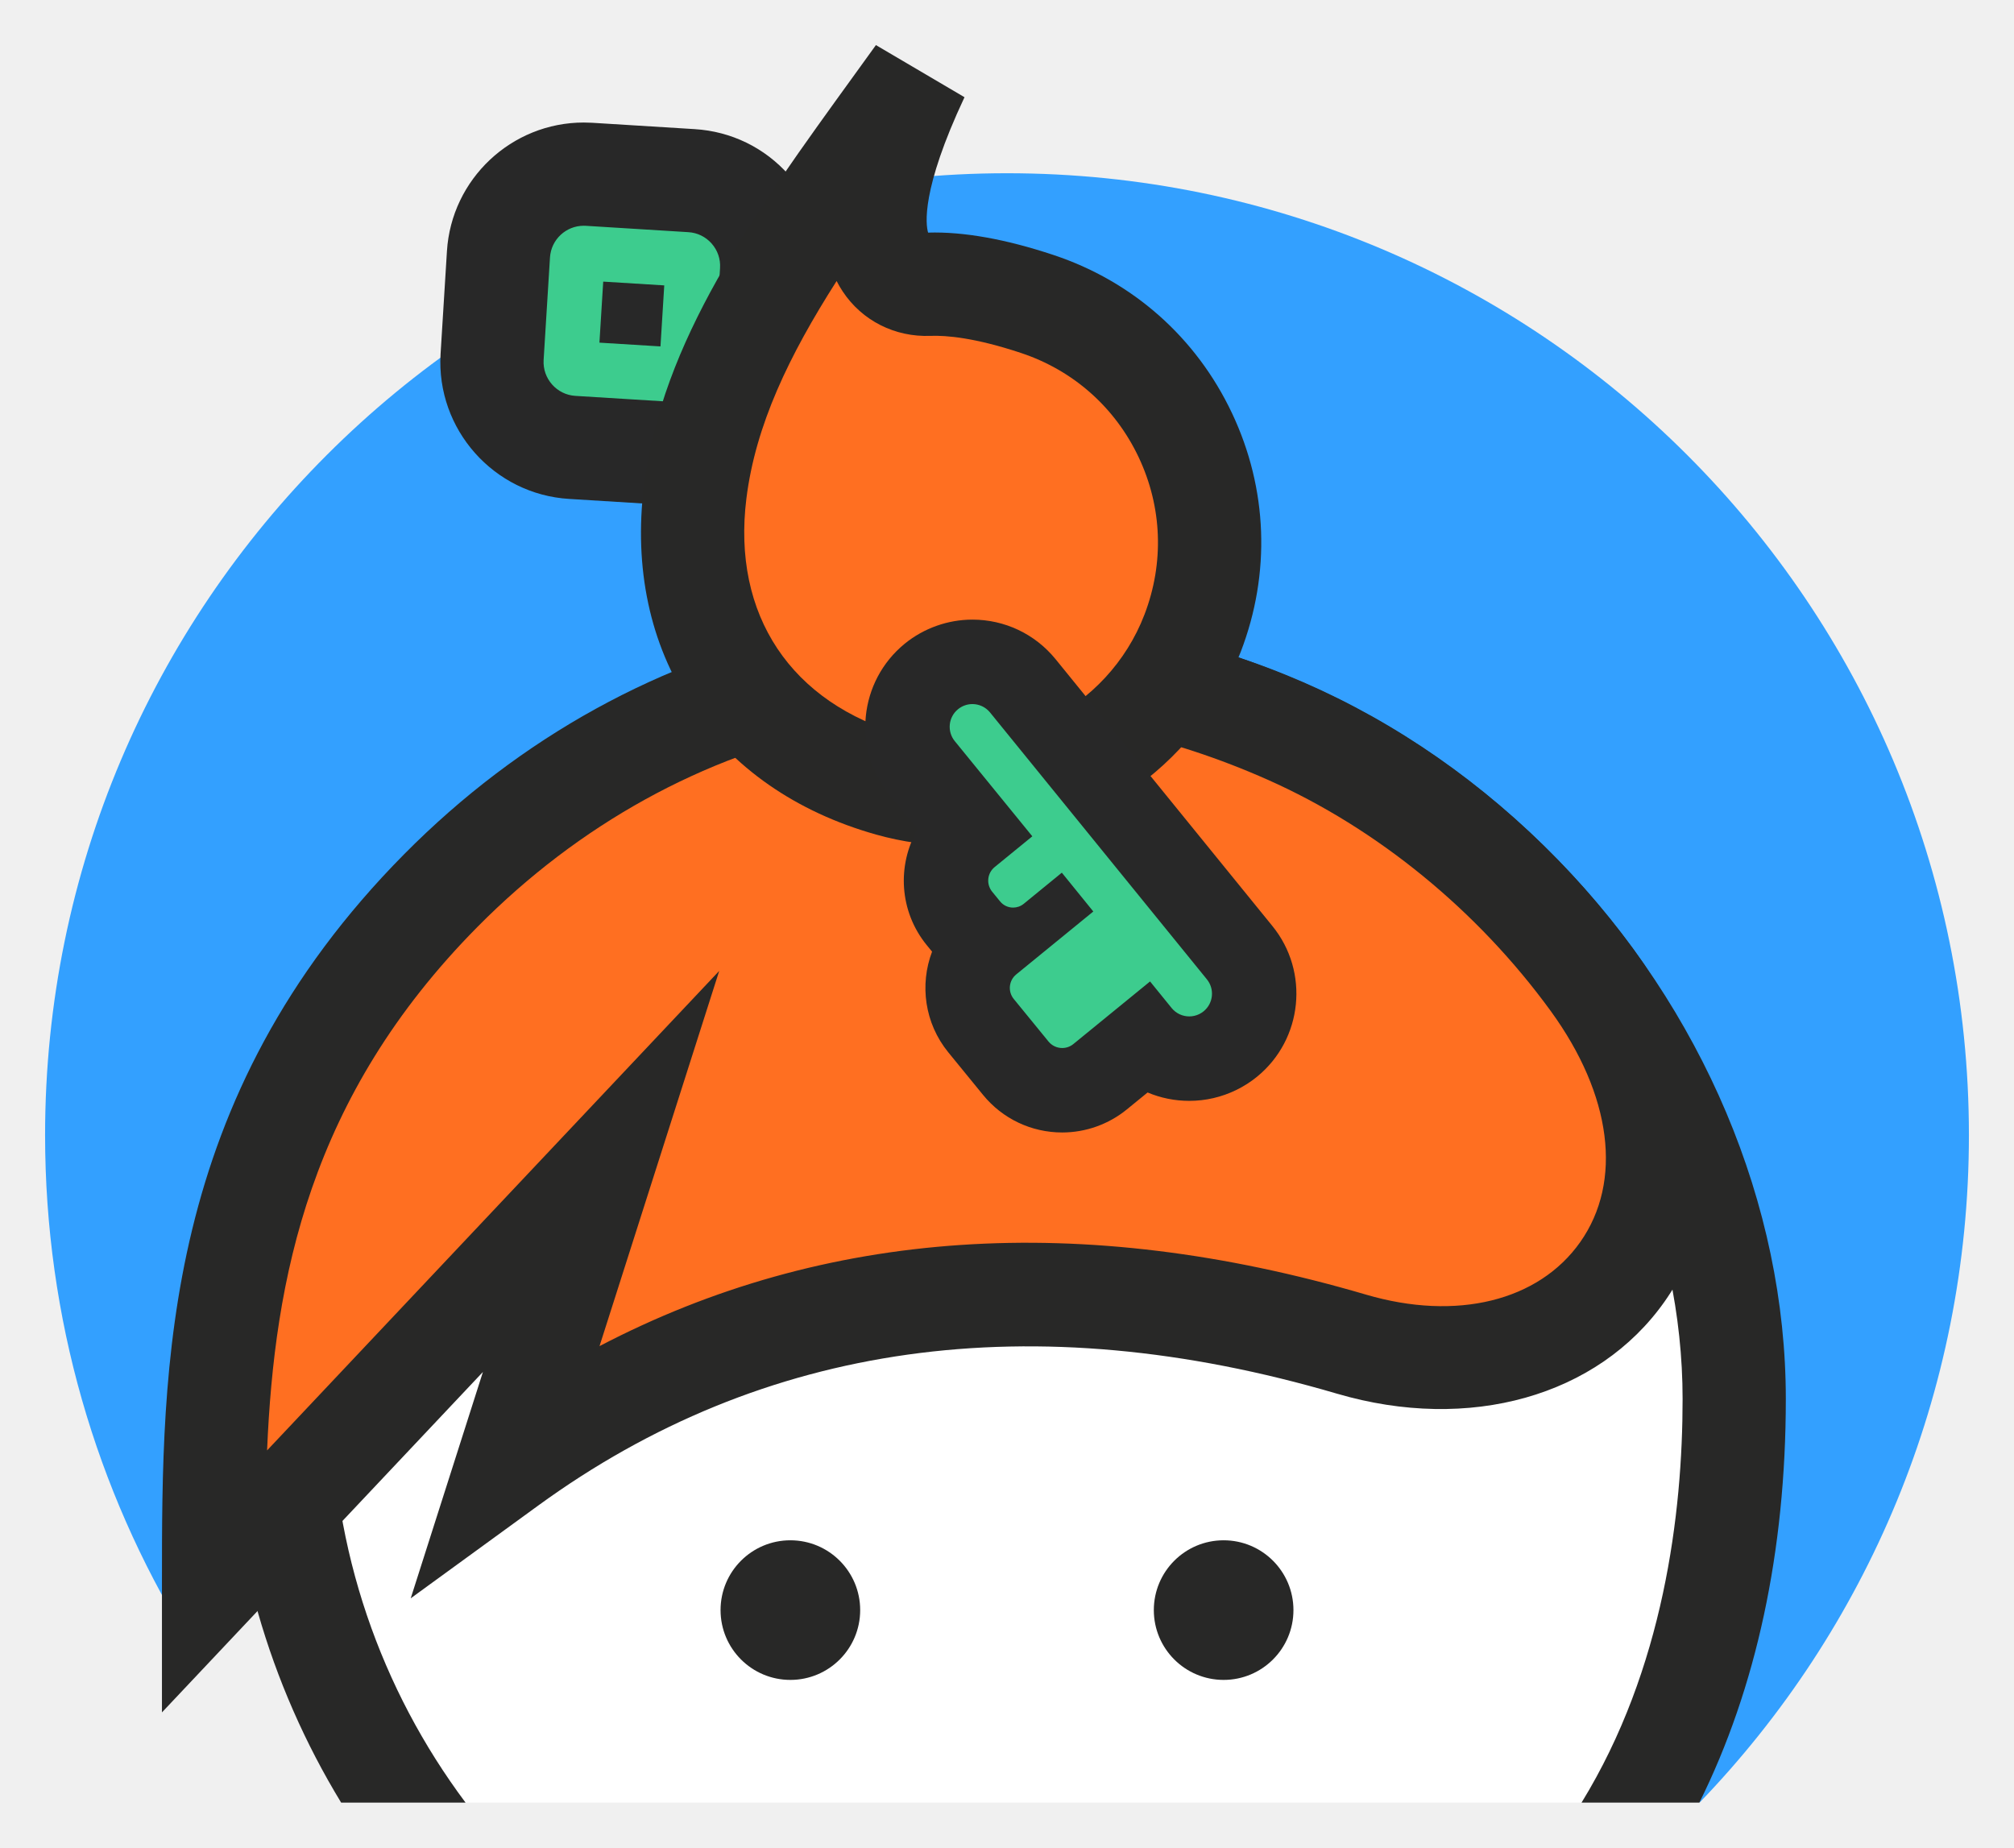
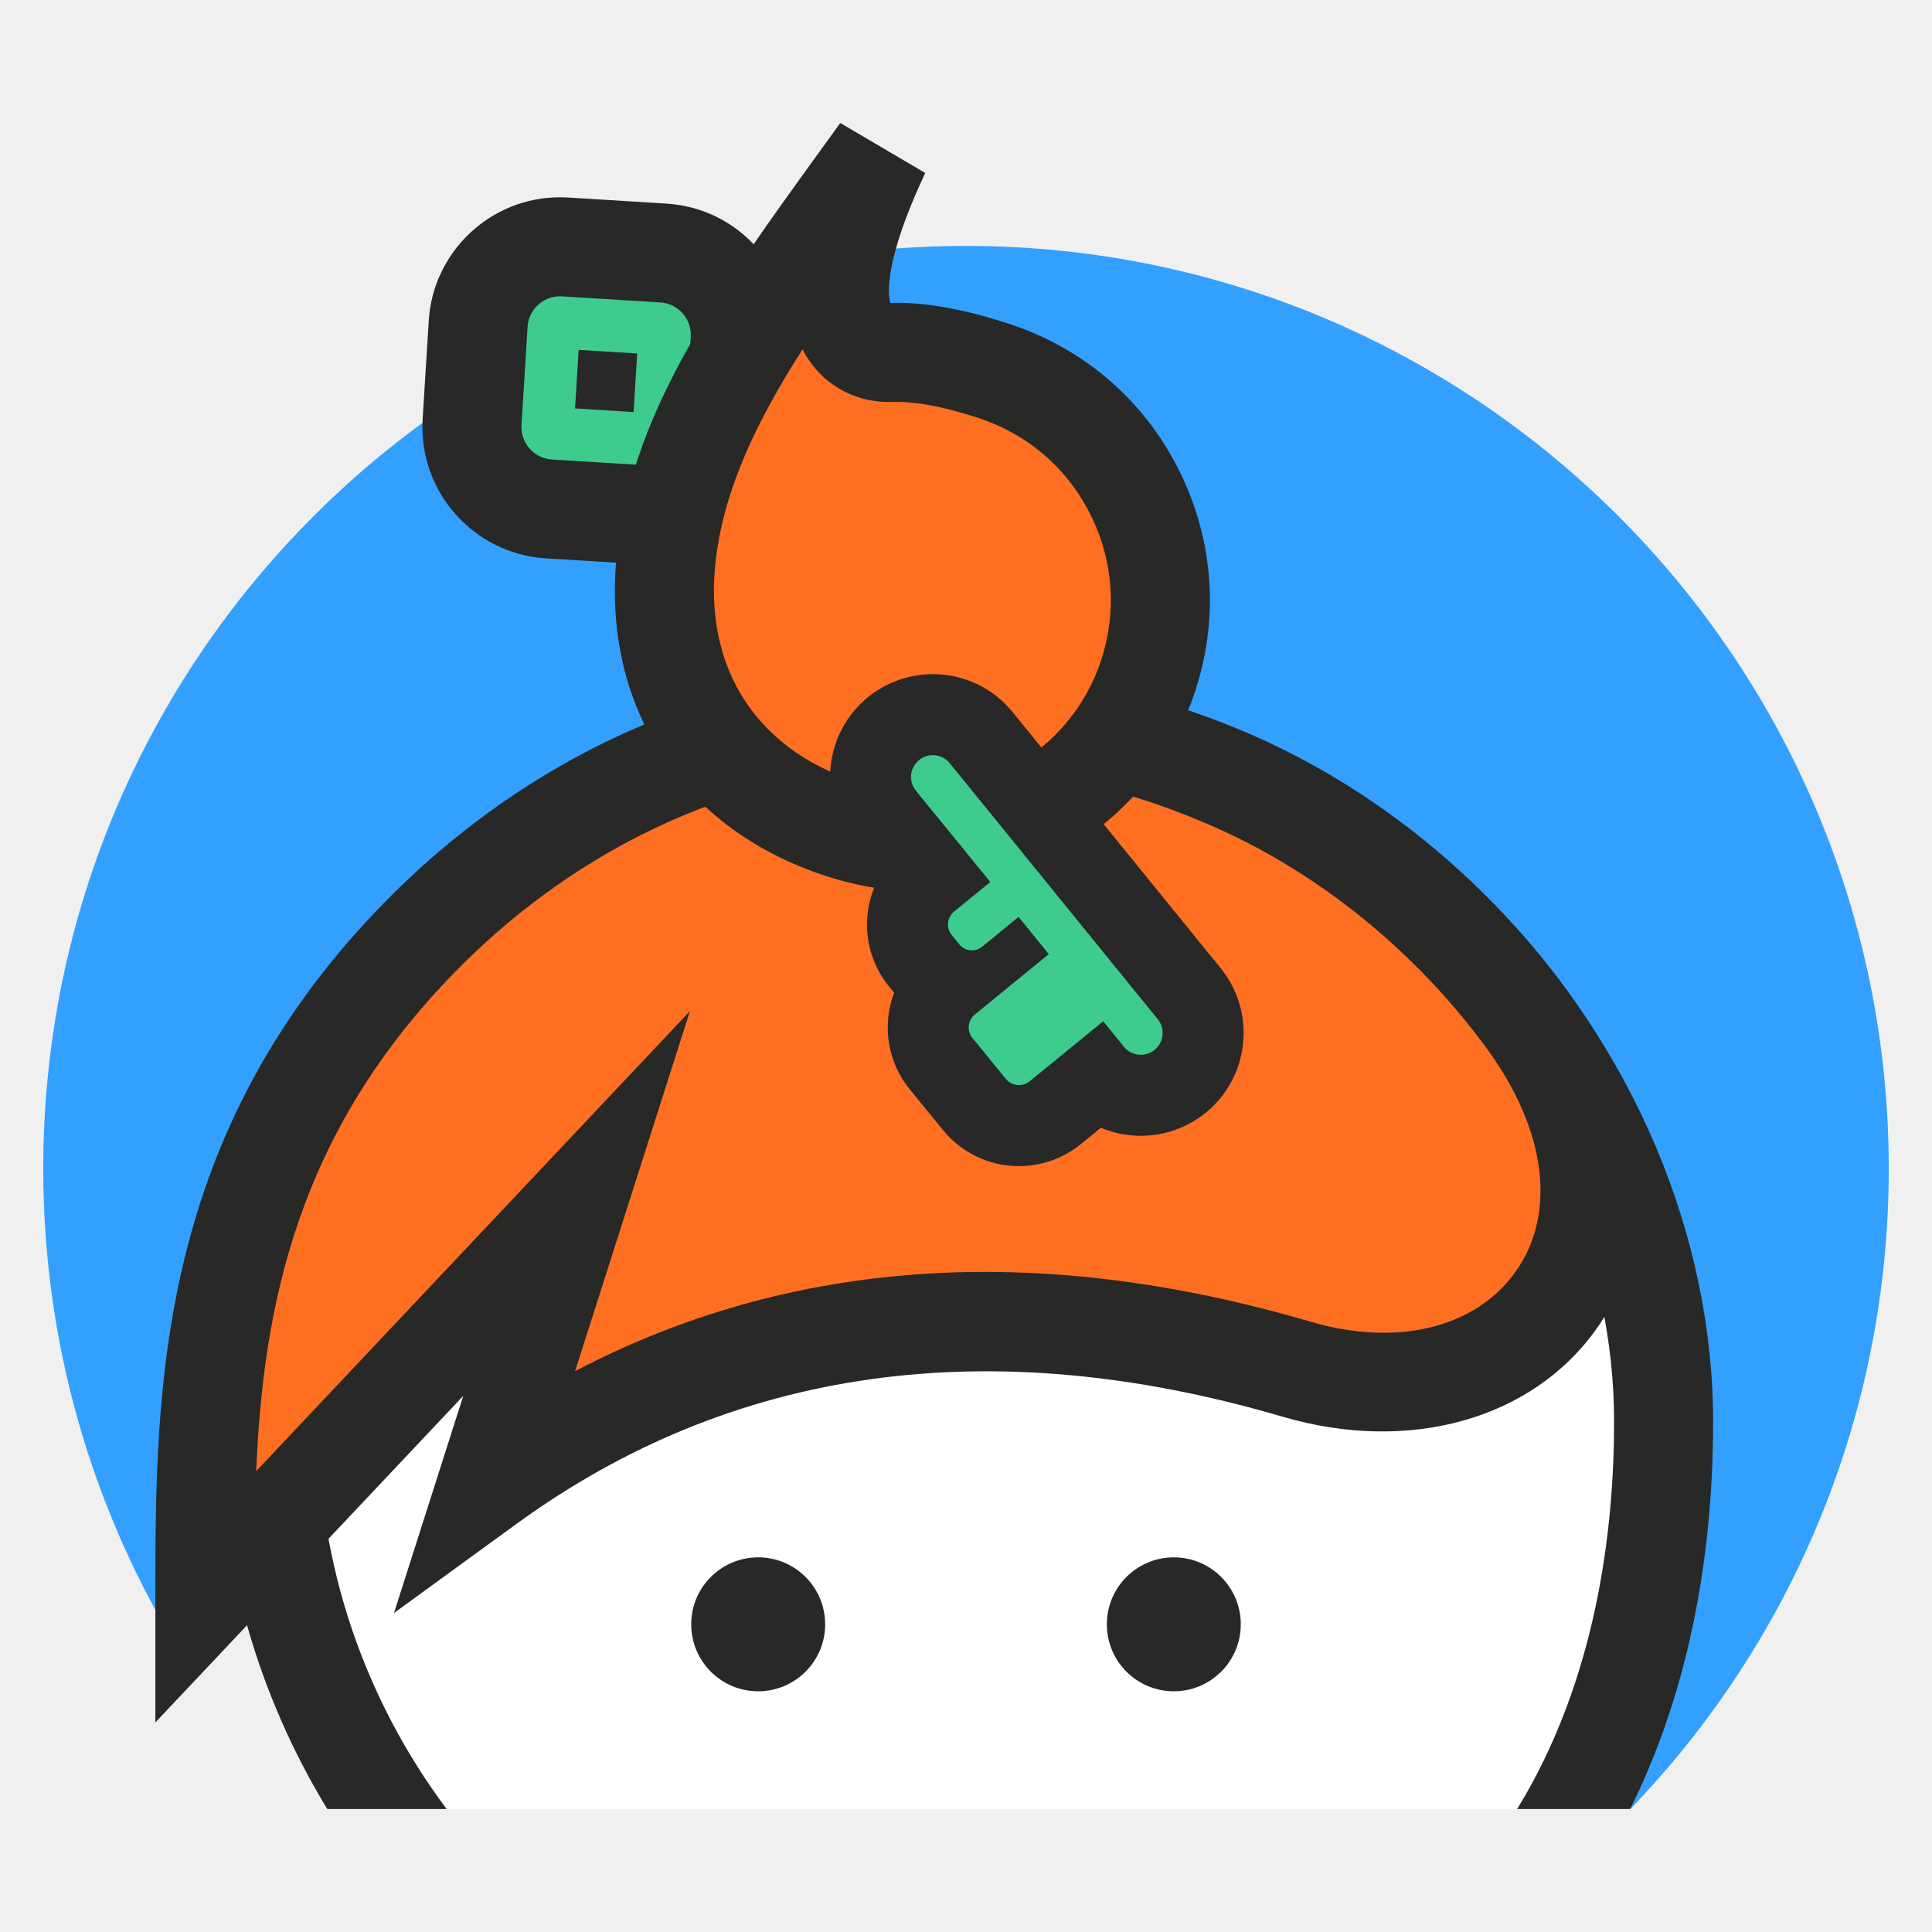
- <svg xmlns="http://www.w3.org/2000/svg" viewBox="0 0 223.333 204.899" height="204.899" width="223.333" xml:space="preserve" id="svg4504" version="1.1">
+ <svg xmlns="http://www.w3.org/2000/svg" viewBox="0 0 223.333 204.899" height="36" width="36" xml:space="preserve" id="svg4504" version="1.1">
  <defs id="defs4508">
    <clipPath id="clipPath4520" clipPathUnits="userSpaceOnUse">
      <path id="path4518" d="M 0,600 H 600 V 0 H 0 Z" />
    </clipPath>
  </defs>
  <g transform="matrix(1.333333,0,0,-1.333333,-288.3333,502.4493)" id="g4512">
    <g id="g4514">
      <g clip-path="url(#clipPath4520)" id="g4516">
        <g transform="translate(300,362.4287)" id="g4522">
          <path id="path4524" style="fill:#33a0ff;fill-opacity:1;fill-rule:nonzero;stroke:none" d="m 0,0 c -44.183,0 -80,-35.817 -80,-80 0,-15.254 4.271,-29.509 11.679,-41.639 l 20.9,22.191 105.783,-0.661 -0.766,-35.407 C 71.467,-121.129 80,-101.562 80,-80 80,-35.817 44.183,0 0,0" />
        </g>
        <g transform="translate(263.8363,339.6274)" id="g4526">
          <path id="path4528" style="fill:#3dcc8e;fill-opacity:1;fill-rule:nonzero;stroke:none" d="m 0,0 c -3.899,0.239 -6.887,3.608 -6.66,7.511 l 0.529,8.547 c 0.232,3.739 3.35,6.669 7.097,6.669 0.14,0 0.281,-0.004 0.422,-0.013 L 9.93,22.185 c 1.89,-0.115 3.627,-0.962 4.885,-2.386 1.26,-1.424 1.888,-3.256 1.767,-5.156 L 16.058,6.129 C 16.027,5.637 15.928,5.247 15.867,5.034 L 15.563,3.547 9.942,-0.615 Z" />
        </g>
        <g transform="translate(264.8025,366.6468)" id="g4530">
          <path id="path4532" style="fill:#282828;fill-opacity:1;fill-rule:nonzero;stroke:none" d="m 0,0 c -6.01,0 -11.009,-4.698 -11.381,-10.696 l -0.529,-8.532 -10e-4,-0.016 -0.001,-0.015 c -0.364,-6.259 4.43,-11.662 10.686,-12.045 l 8.375,-0.518 3.123,-0.193 2.515,1.862 3.042,2.251 2.643,1.957 0.607,2.967 c 0.12,0.455 0.25,1.068 0.297,1.818 l 0.524,8.522 c 0.192,3.045 -0.817,5.98 -2.839,8.266 -2.013,2.278 -4.8,3.638 -7.843,3.823 L 0.7,-0.021 H 0.688 L 0.675,-0.02 C 0.451,-0.007 0.224,0 0,0 m 6.378,-18.621 0.314,5.075 -5.076,0.314 -0.315,-5.076 5.077,-0.313 M 0,-8.585 c 0.056,0 0.113,-0.002 0.17,-0.005 l 8.528,-0.529 c 0.747,-0.045 1.436,-0.38 1.933,-0.943 0.5,-0.565 0.749,-1.29 0.701,-2.041 l -0.525,-8.524 c -0.008,-0.132 -0.061,-0.248 -0.086,-0.374 l -3.042,-2.252 -8.38,0.518 c -1.546,0.095 -2.73,1.43 -2.64,2.977 l 0.529,8.531 c 0.092,1.489 1.327,2.642 2.812,2.642" />
        </g>
        <g transform="translate(300,320.9623)" id="g4534">
          <path id="path4536" style="fill:#ffffff;fill-opacity:1;fill-rule:nonzero;stroke:none" d="m 0,0 c -33.402,0 -60.48,-27.078 -60.48,-60.48 0,-12.421 3.746,-23.965 10.167,-33.569 H 52.742 c 5.424,9.907 7.738,21.637 7.738,33.569 C 60.48,-29.566 33.402,0 0,0" />
        </g>
        <g transform="translate(299.9999,325.255)" id="g4538">
          <path id="path4540" style="fill:#282827;fill-opacity:1;fill-rule:nonzero;stroke:none" d="m 0,0 c -35.716,0 -64.773,-29.057 -64.773,-64.773 0,-12.28 3.436,-23.774 9.396,-33.569 h 10.347 c -7.005,9.372 -11.157,20.995 -11.157,33.569 0,30.982 25.205,56.188 56.187,56.188 14.716,0 28.811,-6.161 39.688,-17.348 10.486,-10.783 16.5,-24.94 16.5,-38.84 0,-9.517 -1.572,-22.45 -8.405,-33.569 h 9.799 c 4.729,9.519 7.191,20.9 7.191,33.569 0,16.116 -6.899,32.454 -18.929,44.826 C 33.336,-7.084 17.055,0 0,0" />
        </g>
        <g transform="translate(287.7891,242.9254)" id="g4542">
          <path id="path4544" style="fill:#282827;fill-opacity:1;fill-rule:nonzero;stroke:none" d="m 0,0 c 0,-3.207 -2.599,-5.806 -5.806,-5.806 -3.207,0 -5.806,2.599 -5.806,5.806 0,3.207 2.599,5.806 5.806,5.806 C -2.599,5.806 0,3.207 0,0" />
        </g>
        <g transform="translate(323.8228,242.9254)" id="g4546">
          <path id="path4548" style="fill:#282827;fill-opacity:1;fill-rule:nonzero;stroke:none" d="m 0,0 c 0,-3.207 -2.599,-5.806 -5.806,-5.806 -3.207,0 -5.806,2.599 -5.806,5.806 0,3.207 2.599,5.806 5.806,5.806 C -2.599,5.806 0,3.207 0,0" />
        </g>
        <g transform="translate(234.0117,245.2287)" id="g4550">
          <path id="path4552" style="fill:#ff6f21;fill-opacity:1;fill-rule:nonzero;stroke:none" d="M 0,0 32.228,34.18 24.471,9.861 c 25.161,18.31 51.575,15.415 70.174,9.953 19.741,-5.796 33.562,11.639 20.032,30.238 C 108.248,58.891 99.429,66.23 89.412,70.681 63.139,82.352 36.724,75.547 18.905,57.547 0.029,38.479 0,17.33 0,0" />
        </g>
        <g transform="translate(296.9716,317.3886)" id="g4554">
          <path id="path4556" style="fill:#282827;fill-opacity:1;fill-rule:nonzero;stroke:none" d="m 0,0 c -3.741,0 -7.456,-0.373 -11.107,-1.124 -11.135,-2.29 -21.473,-7.999 -29.897,-16.509 -13.993,-14.135 -16.901,-29.306 -17.505,-43.549 l 37.603,39.881 -9.955,-31.208 c 18.708,9.781 40.099,11.228 63.755,4.282 7.528,-2.21 14.351,-0.535 17.808,4.371 3.551,5.041 2.633,12.227 -2.456,19.223 -6.081,8.36 -14.44,15.189 -23.537,19.231 C 16.641,-1.818 8.259,0 0,0 m -67.252,-82.97 v 10.81 c 0,17.917 0,40.215 20.146,60.567 9.62,9.717 21.47,16.245 34.269,18.878 13.474,2.772 27.662,1.098 41.032,-4.841 10.453,-4.644 20.04,-12.467 26.994,-22.026 7.243,-9.958 8.213,-21.154 2.531,-29.218 -5.555,-7.885 -16.247,-10.892 -27.245,-7.664 -25.364,7.448 -47.718,4.317 -66.438,-9.306 l -10.6,-7.713 6.005,18.825 z" />
        </g>
        <g transform="translate(315.4395,324.1835)" id="g4558">
          <path id="path4560" style="fill:#ff6f21;fill-opacity:1;fill-rule:nonzero;stroke:none" d="m 0,0 c -3.821,-9.956 -14.901,-15.515 -25.167,-12.625 -11.566,3.257 -17.673,12.552 -16.207,24.342 1.459,11.725 9.382,22.005 18.515,34.677 -7.502,-15.969 -1.129,-17.465 0.887,-17.385 1.992,0.079 4.9,-0.261 9.039,-1.634 C -1.656,23.632 4.305,11.218 0,0" />
        </g>
        <g transform="translate(285.8294,353.465)" id="g4562">
          <path id="path4564" style="fill:#282827;fill-opacity:1;fill-rule:nonzero;stroke:none" d="m 0,0 c -3.962,-6.212 -6.744,-11.986 -7.504,-18.094 -1.203,-9.673 3.698,-17.03 13.111,-19.68 8.172,-2.301 16.954,2.105 19.996,10.03 1.649,4.298 1.477,8.947 -0.484,13.091 -1.963,4.148 -5.441,7.228 -9.794,8.672 -3.82,1.268 -6.198,1.469 -7.516,1.419 C 4.85,-4.678 2.119,-3.3 0.509,-0.872 0.323,-0.592 0.153,-0.302 0,0 m 9.977,-46.963 c -2.226,0 -4.475,0.299 -6.697,0.925 -6.666,1.877 -11.993,5.587 -15.404,10.729 -3.401,5.126 -4.749,11.445 -3.9,18.275 1.5,12.057 8.931,22.329 17.535,34.223 0.58,0.802 1.166,1.612 1.758,2.433 l 7.367,-4.335 C 7,7.546 7.417,4.68 7.608,4.026 c 2.925,0.089 6.431,-0.534 10.421,-1.858 6.601,-2.191 11.875,-6.86 14.85,-13.149 2.974,-6.284 3.236,-13.33 0.739,-19.839 C 29.83,-40.689 20.172,-46.963 9.977,-46.963" />
        </g>
        <g transform="translate(304.5916,286.1613)" id="g4566">
          <path id="path4568" style="fill:#3dcc8e;fill-opacity:1;fill-rule:nonzero;stroke:none" d="m 0,0 c -1.503,0 -2.911,0.668 -3.861,1.832 l -2.888,3.537 c -1.674,2.05 -1.434,5.049 0.501,6.811 -0.625,0.306 -1.184,0.747 -1.638,1.303 l -0.659,0.807 c -1.734,2.123 -1.417,5.26 0.705,6.993 l 0.415,0.339 -4.23,5.192 c -1.881,2.304 -1.536,5.713 0.77,7.597 0.967,0.788 2.179,1.219 3.417,1.219 1.626,0 3.151,-0.722 4.182,-1.982 L 14.757,11.441 C 16.635,9.14 16.29,5.731 13.984,3.847 13.348,3.327 12.586,2.953 11.784,2.768 11.386,2.676 10.976,2.63 10.567,2.63 v 0 C 9.161,2.63 7.832,3.169 6.831,4.128 L 3.15,1.123 C 2.263,0.399 1.144,0 0,0" />
        </g>
        <g transform="translate(304.0229,322.0345)" id="g4570">
          <path id="path4572" style="fill:#282828;fill-opacity:1;fill-rule:nonzero;stroke:none" d="m 0,0 c -1.701,2.078 -4.216,3.269 -6.899,3.269 -2.044,0 -4.044,-0.712 -5.631,-2.004 -3.814,-3.116 -4.382,-8.741 -1.275,-12.547 l 2.35,-2.885 c -1.726,-2.968 -1.539,-6.824 0.758,-9.637 l 0.442,-0.542 c -1.039,-2.741 -0.63,-5.95 1.354,-8.379 l 2.888,-3.538 c 1.619,-1.984 4.018,-3.122 6.581,-3.122 1.952,0 3.86,0.679 5.372,1.914 l 1.73,1.412 c 1.082,-0.455 2.257,-0.697 3.466,-0.697 0.674,0 1.349,0.077 2.006,0.229 1.324,0.305 2.58,0.921 3.633,1.781 3.805,3.109 4.373,8.734 1.267,12.54 L 0.017,-0.021 Z m -6.899,-3.755 c 0.547,0 1.09,-0.238 1.464,-0.696 L 12.6,-26.647 c 0.66,-0.809 0.539,-1.999 -0.269,-2.659 -0.233,-0.19 -0.496,-0.314 -0.769,-0.377 -0.14,-0.033 -0.283,-0.049 -0.426,-0.049 -0.548,0 -1.091,0.237 -1.465,0.695 l -1.796,2.213 -6.377,-5.205 c -0.273,-0.224 -0.602,-0.332 -0.93,-0.332 -0.426,0 -0.849,0.185 -1.14,0.541 l -2.888,3.537 c -0.508,0.622 -0.415,1.538 0.207,2.046 l 6.408,5.231 -2.618,3.228 -3.17,-2.59 c -0.26,-0.211 -0.572,-0.314 -0.882,-0.314 -0.404,0 -0.805,0.175 -1.081,0.512 l -0.66,0.809 c -0.509,0.623 -0.417,1.541 0.206,2.05 l 3.133,2.558 -6.447,7.913 c -0.66,0.808 -0.539,1.998 0.269,2.658 0.353,0.287 0.776,0.427 1.196,0.427" />
        </g>
      </g>
    </g>
  </g>
</svg>
